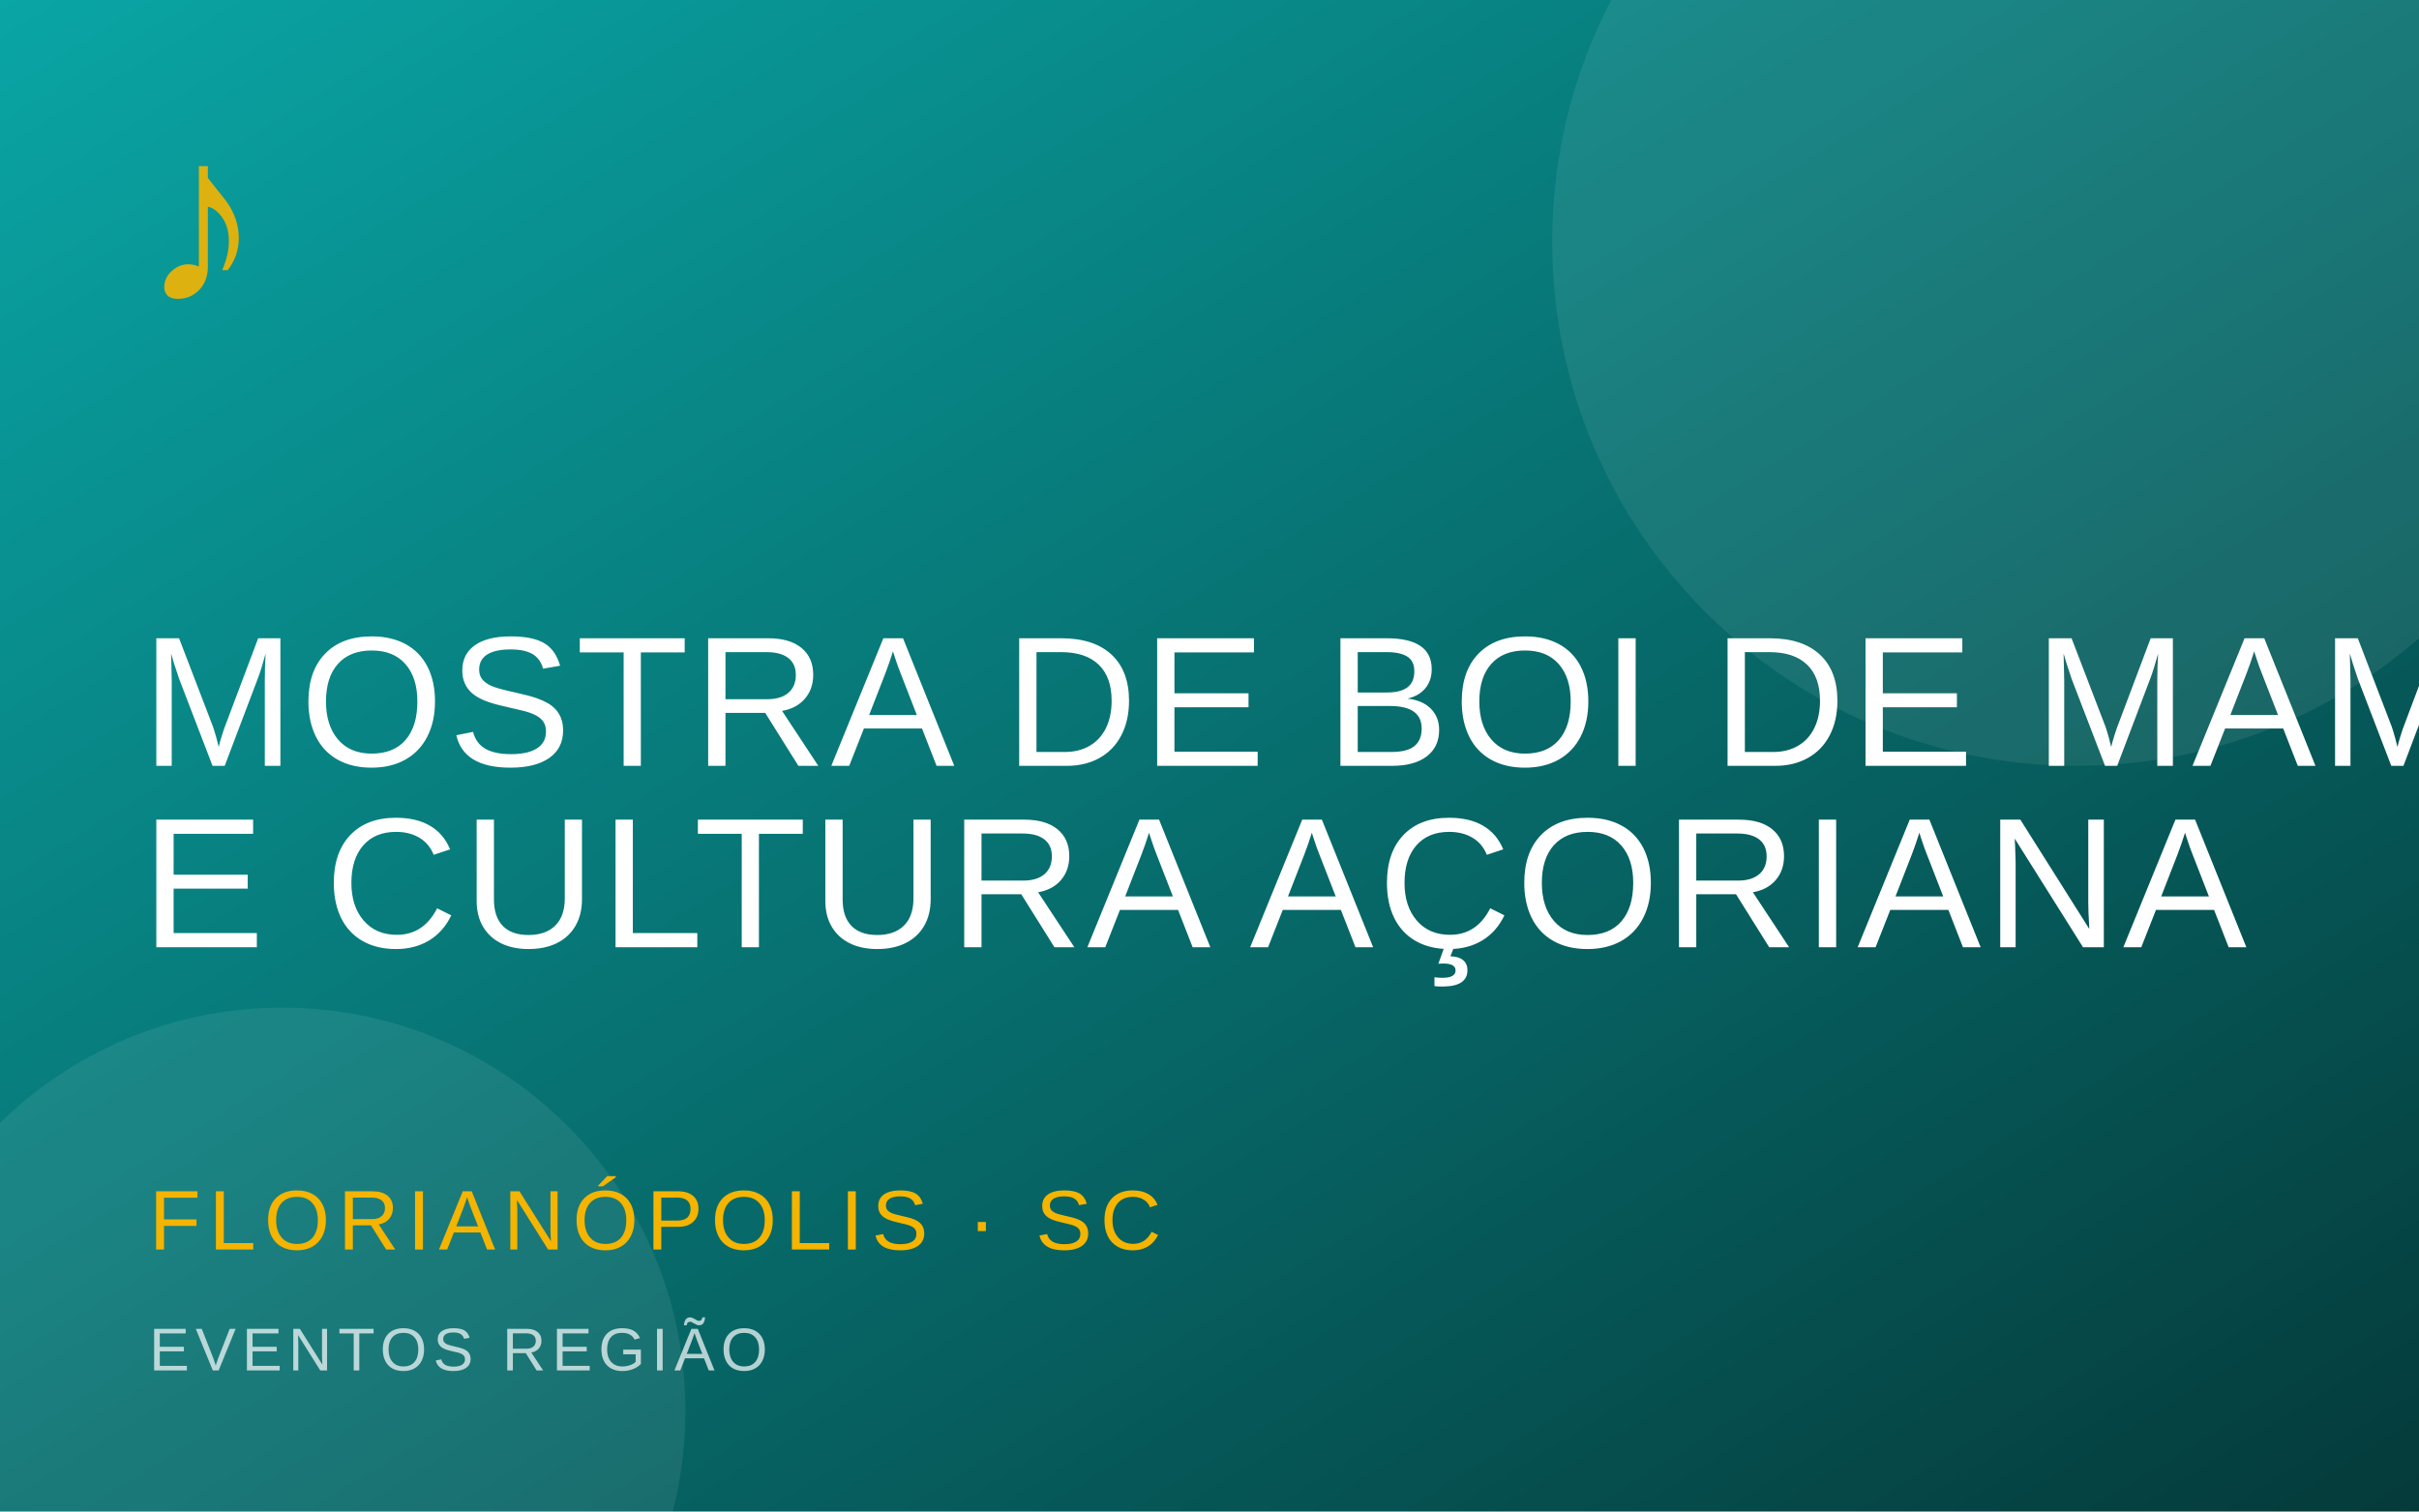
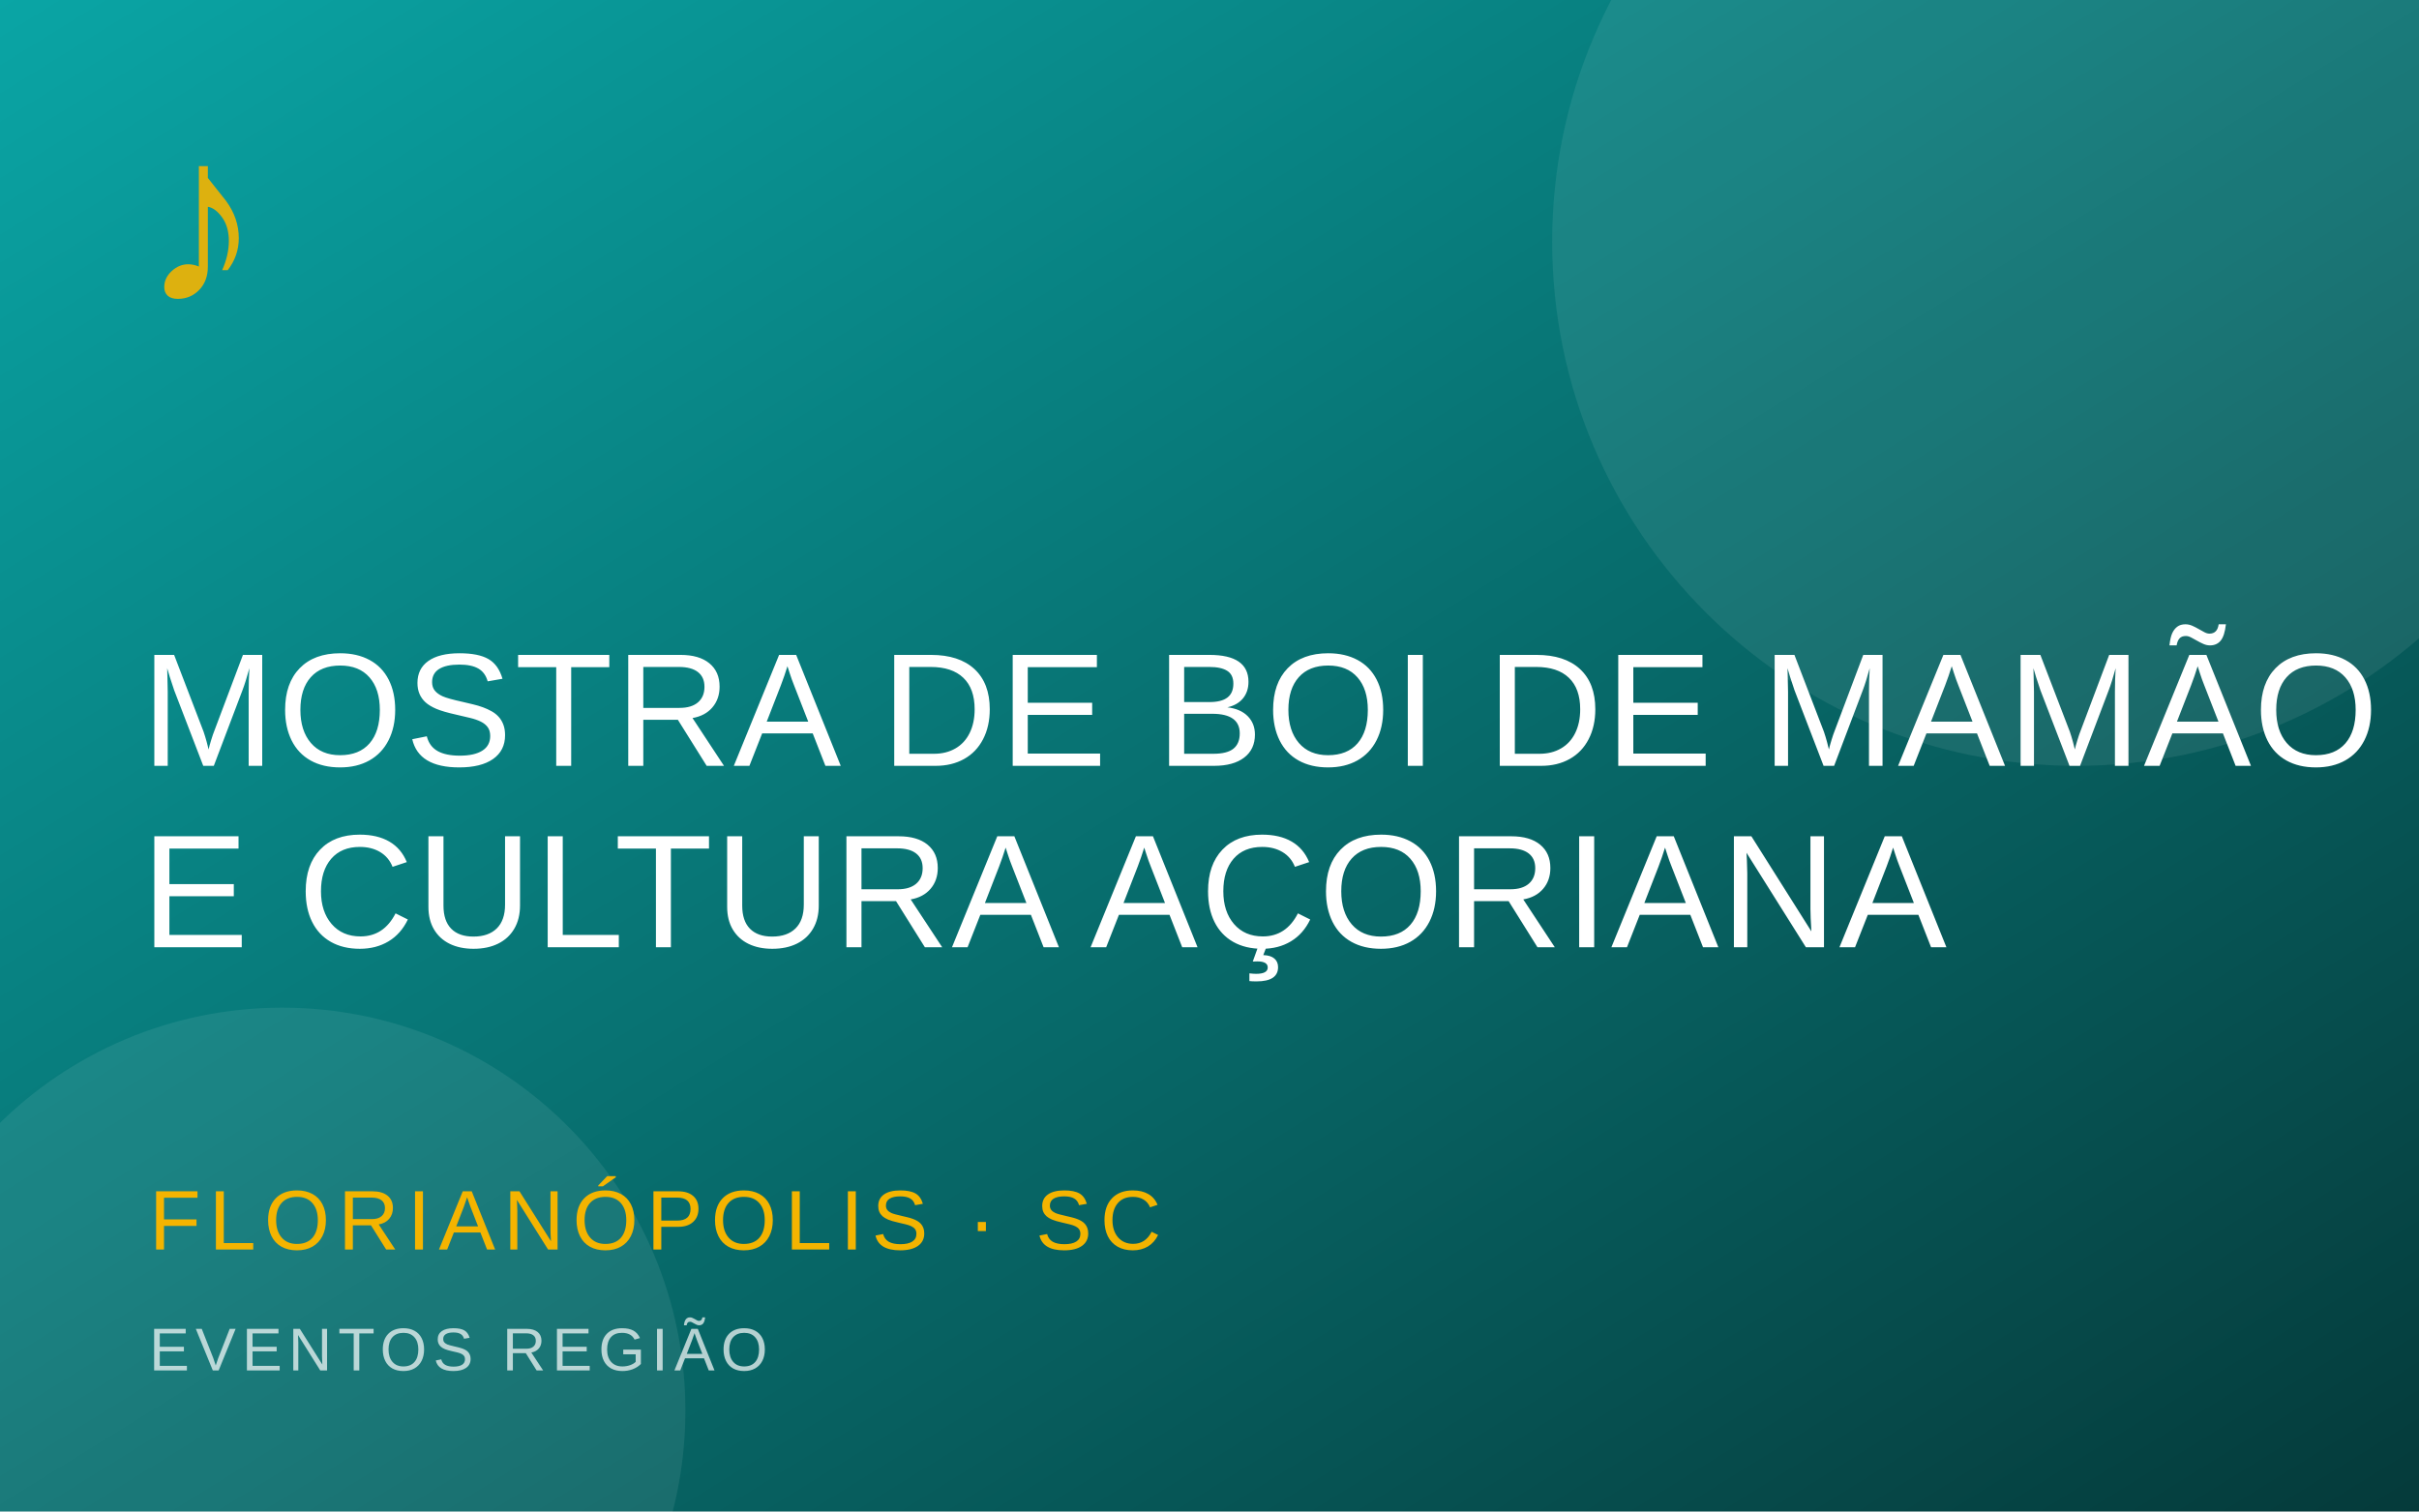
<svg xmlns="http://www.w3.org/2000/svg" width="1200" height="750" viewBox="0 0 1200 750" font-family="Bebas Neue, Arial, sans-serif">
  <defs>
    <linearGradient id="g" x1="0" y1="0" x2="1" y2="1">
      <stop offset="0" stop-color="#0aa5a5" />
      <stop offset="1" stop-color="#053a3a" />
    </linearGradient>
  </defs>
  <rect width="1200" height="750" fill="url(#g)" />
  <g fill="#ffffff" opacity="0.08">
    <circle cx="1030" cy="120" r="260" />
    <circle cx="140" cy="700" r="200" />
  </g>
  <text x="70" y="150" fill="#f4b400" font-size="120" opacity="0.9">♪</text>
-   <text x="70" y="380" fill="#ffffff" font-size="92" letter-spacing="2">MOSTRA DE BOI DE MAMÃO</text>
-   <text x="70" y="470" fill="#ffffff" font-size="92" letter-spacing="2">E CULTURA AÇORIANA</text>
+   <text x="70" y="380" fill="#ffffff" font-size="80" letter-spacing="1">MOSTRA DE BOI DE MAMÃO</text>
+   <text x="70" y="470" fill="#ffffff" font-size="80" letter-spacing="1">E CULTURA AÇORIANA</text>
  <text x="74" y="620" fill="#f4b400" font-size="42" letter-spacing="4">FLORIANÓPOLIS · SC</text>
  <text x="74" y="680" fill="#ffffff" opacity="0.7" font-size="30" letter-spacing="3">EVENTOS REGIÃO</text>
</svg>
